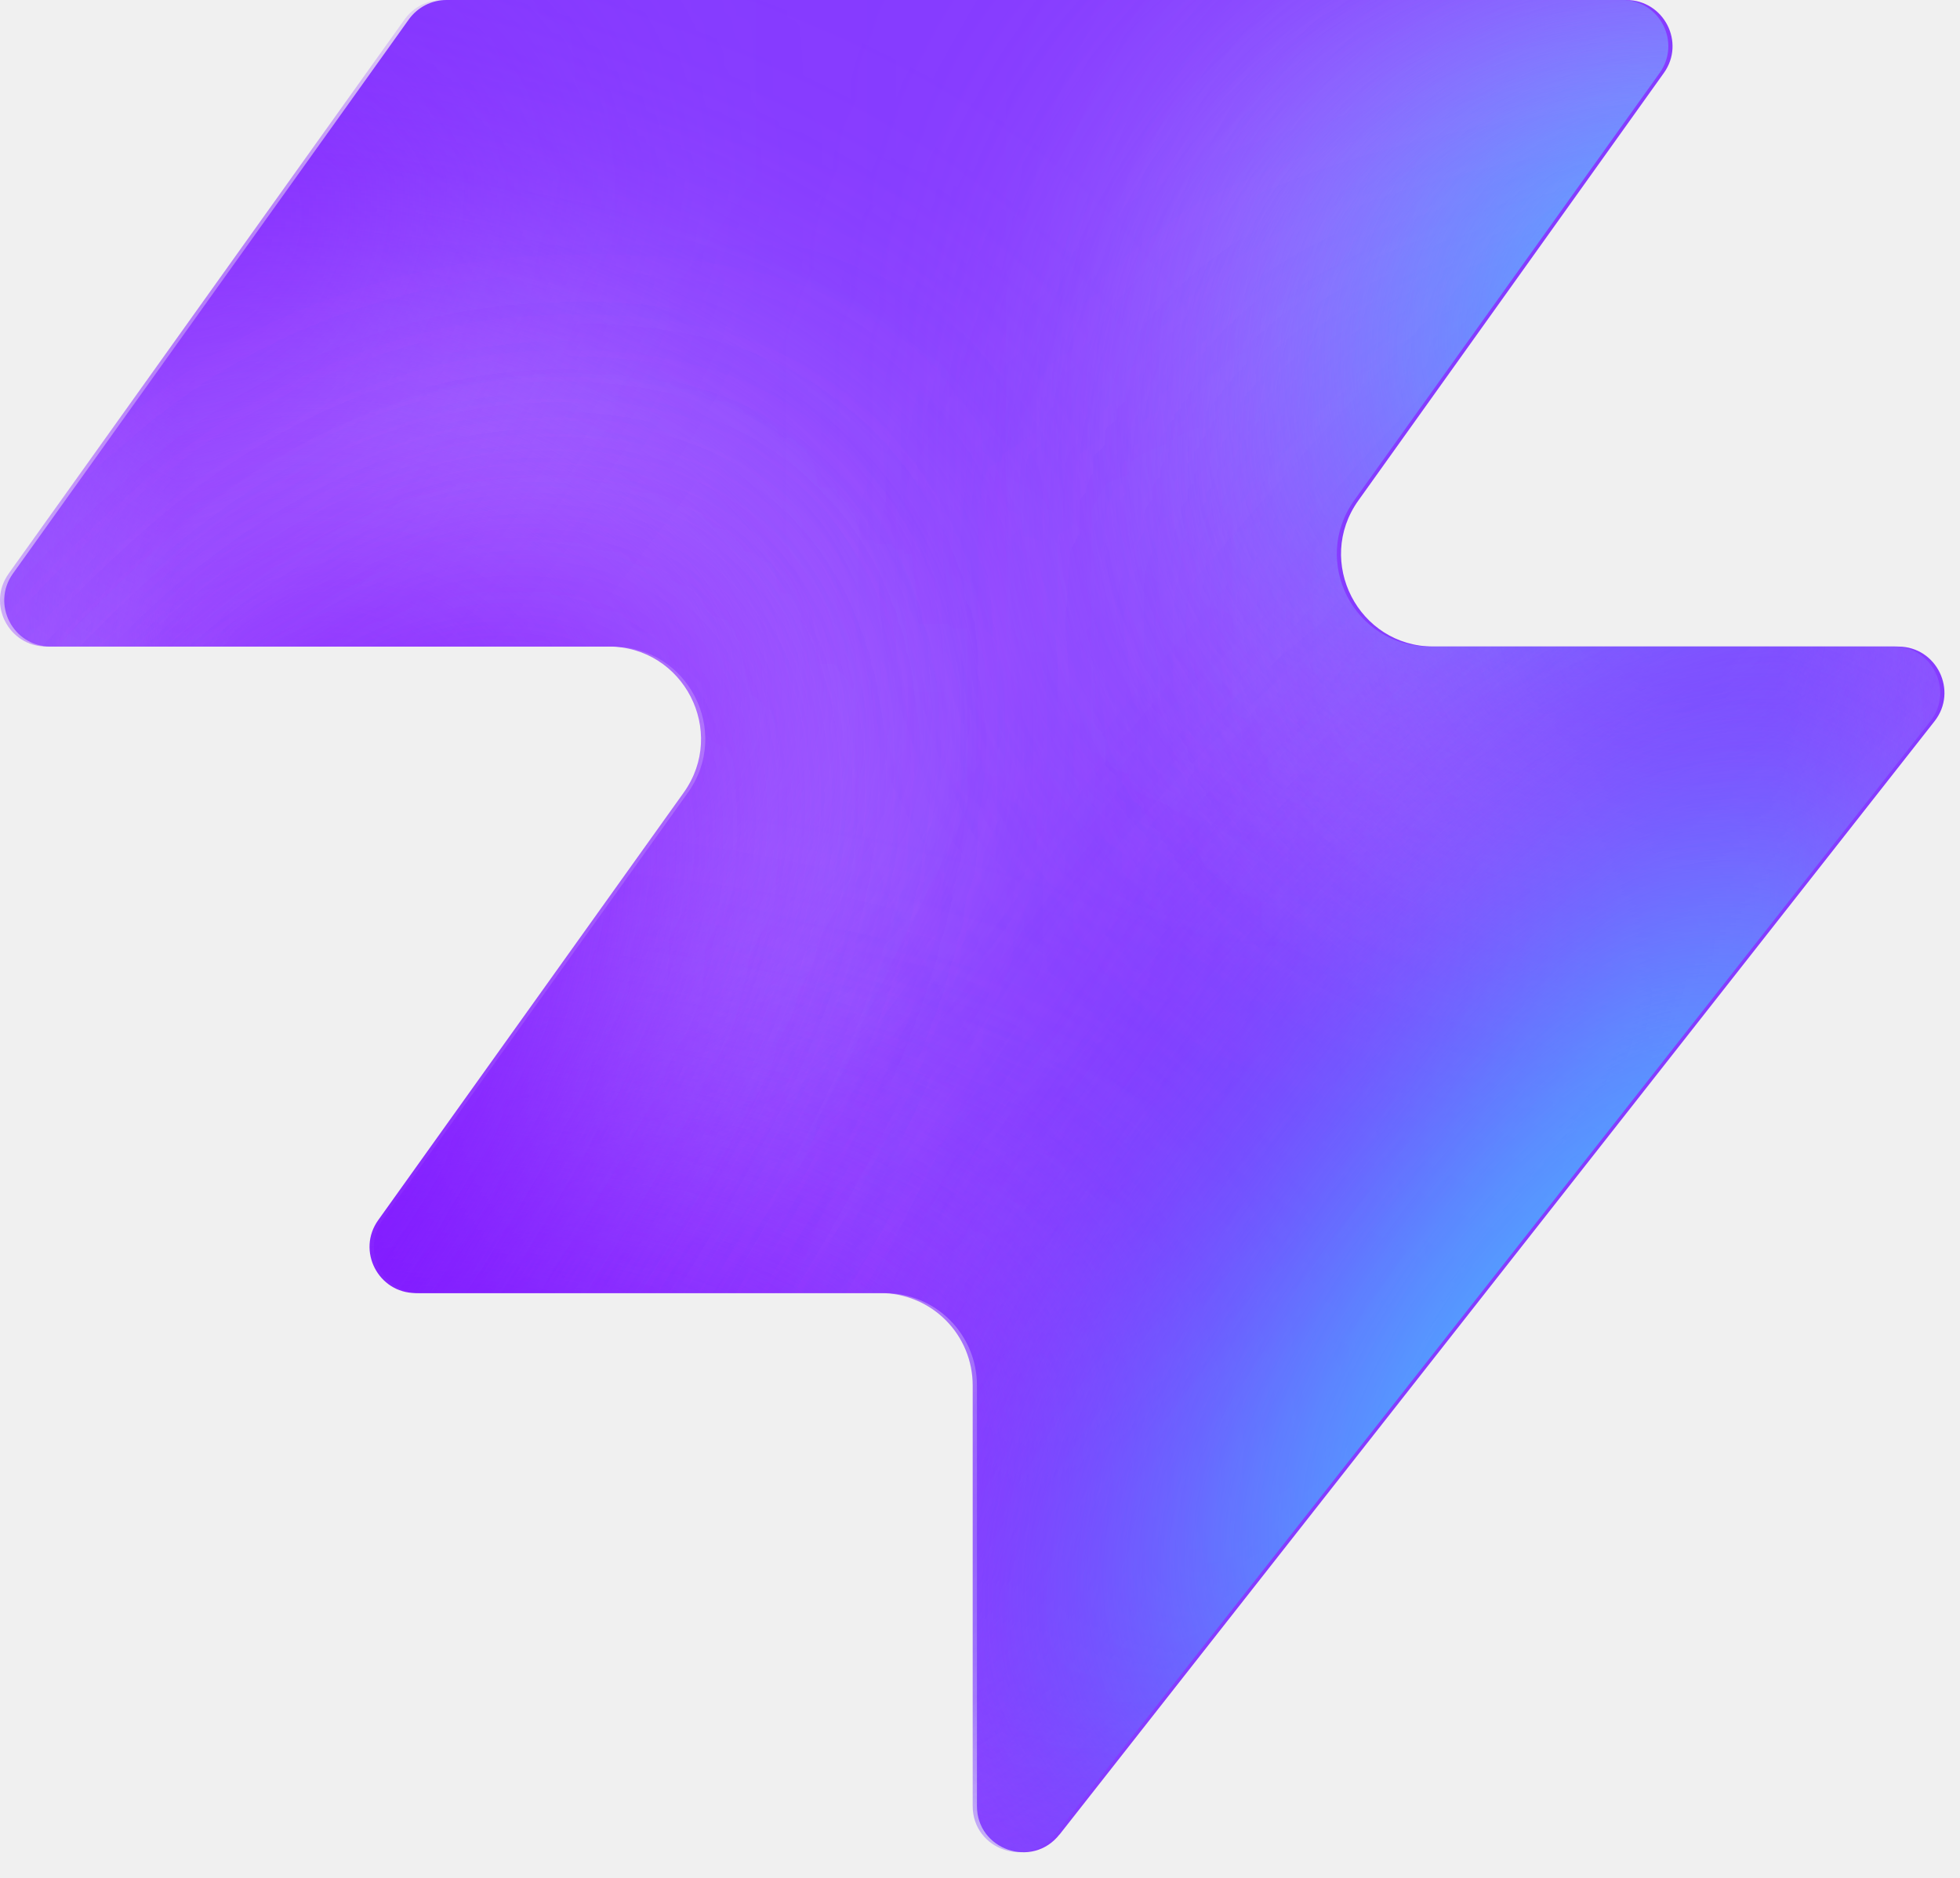
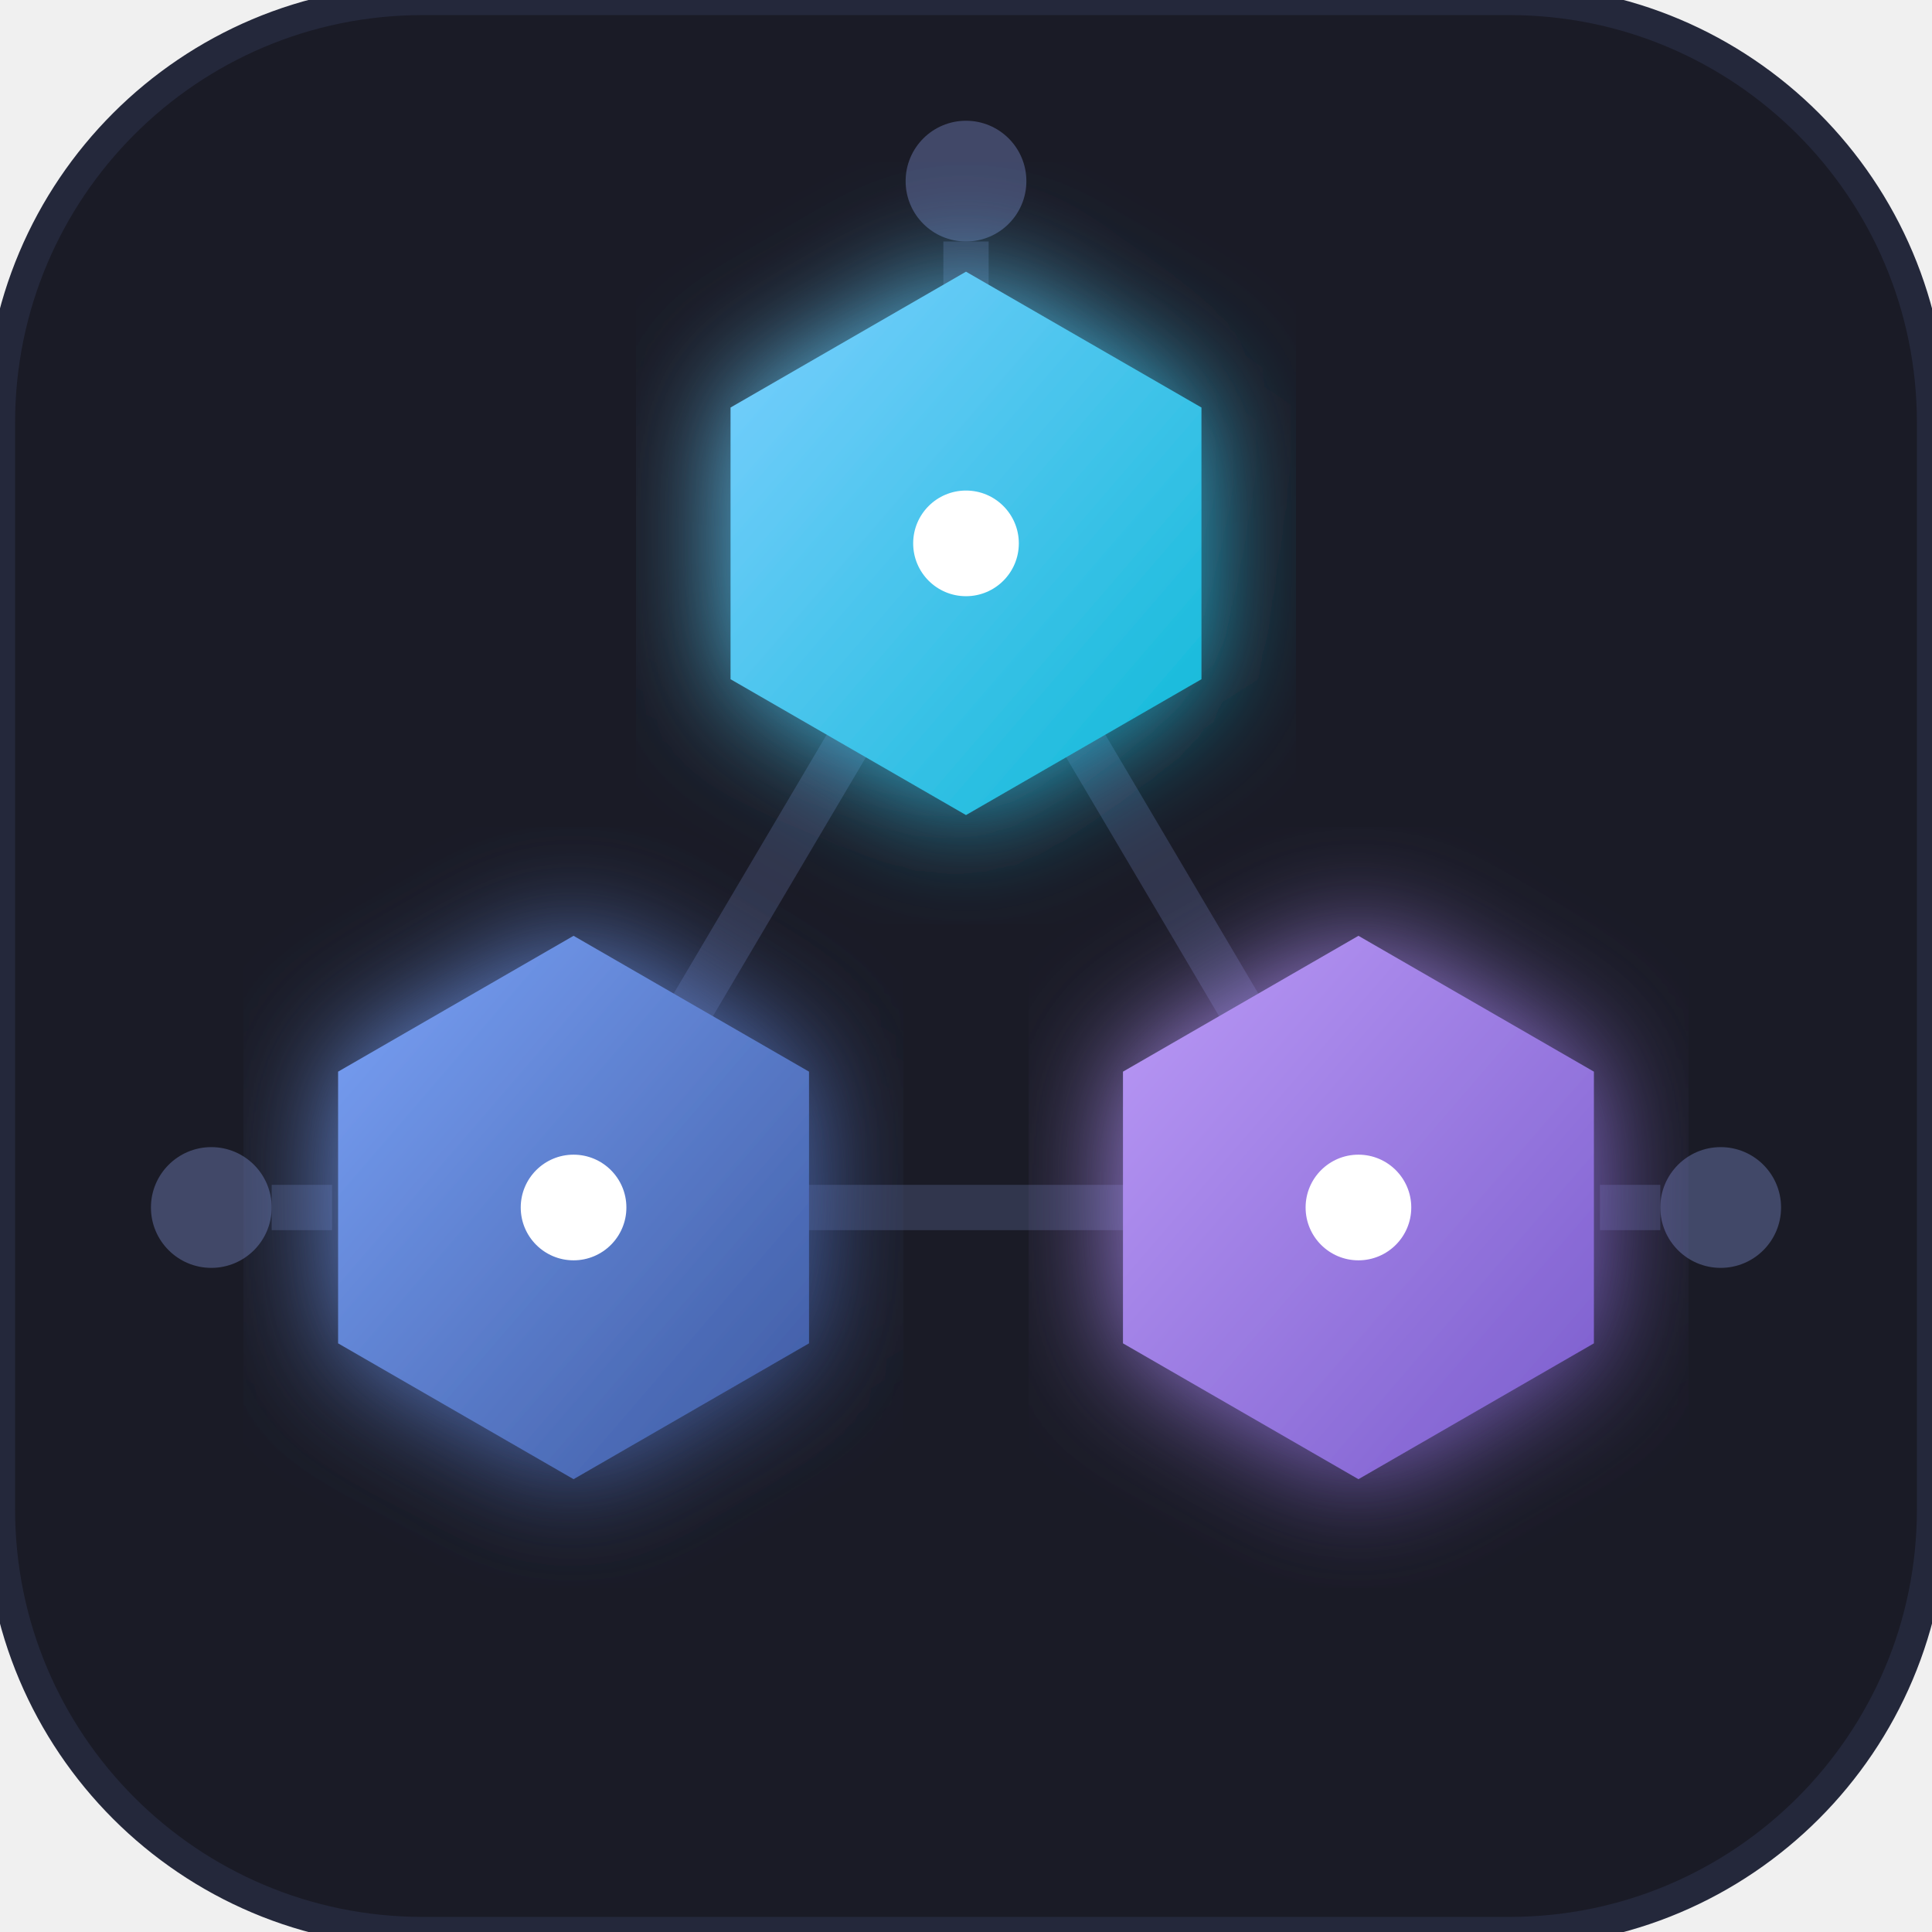
- <svg xmlns="http://www.w3.org/2000/svg" width="48" height="46" fill="none" viewBox="0 0 48 46">
-   <path fill="#863bff" d="M25.946 44.938c-.664.845-2.021.375-2.021-.698V33.937a2.26 2.26 0 0 0-2.262-2.262H10.287c-.92 0-1.456-1.04-.92-1.788l7.48-10.471c1.07-1.497 0-3.578-1.842-3.578H1.237c-.92 0-1.456-1.04-.92-1.788L10.013.474c.214-.297.556-.474.92-.474h28.894c.92 0 1.456 1.04.92 1.788l-7.48 10.471c-1.07 1.498 0 3.579 1.842 3.579h11.377c.943 0 1.473 1.088.89 1.83L25.947 44.94z" style="fill:#863bff;fill:color(display-p3 .525 .23 1);fill-opacity:1" />
-   <mask id="a" width="48" height="46" x="0" y="0" maskUnits="userSpaceOnUse" style="mask-type:alpha">
-     <path fill="#000" d="M25.842 44.938c-.664.844-2.021.375-2.021-.698V33.937a2.26 2.26 0 0 0-2.262-2.262H10.183c-.92 0-1.456-1.04-.92-1.788l7.48-10.471c1.07-1.498 0-3.579-1.842-3.579H1.133c-.92 0-1.456-1.04-.92-1.787L9.91.473c.214-.297.556-.474.92-.474h28.894c.92 0 1.456 1.04.92 1.788l-7.48 10.471c-1.07 1.498 0 3.578 1.842 3.578h11.377c.943 0 1.473 1.088.89 1.832L25.843 44.94z" style="fill:#000;fill-opacity:1" />
-   </mask>
-   <g mask="url(#a)">
-     <g filter="url(#b)">
-       <ellipse cx="5.508" cy="14.704" fill="#ede6ff" rx="5.508" ry="14.704" style="fill:#ede6ff;fill:color(display-p3 .927 .903 1);fill-opacity:1" transform="matrix(.00324 1 1 -.00324 -4.47 31.516)" />
-     </g>
-     <g filter="url(#c)">
-       <ellipse cx="10.399" cy="29.851" fill="#ede6ff" rx="10.399" ry="29.851" style="fill:#ede6ff;fill:color(display-p3 .927 .903 1);fill-opacity:1" transform="matrix(.00324 1 1 -.00324 -39.328 7.883)" />
-     </g>
-     <g filter="url(#d)">
-       <ellipse cx="5.508" cy="30.487" fill="#7e14ff" rx="5.508" ry="30.487" style="fill:#7e14ff;fill:color(display-p3 .492 .077 1);fill-opacity:1" transform="rotate(89.814 -25.913 -14.639)scale(1 -1)" />
-     </g>
-     <g filter="url(#e)">
-       <ellipse cx="5.508" cy="30.599" fill="#7e14ff" rx="5.508" ry="30.599" style="fill:#7e14ff;fill:color(display-p3 .492 .077 1);fill-opacity:1" transform="rotate(89.814 -32.644 -3.334)scale(1 -1)" />
-     </g>
-     <g filter="url(#f)">
-       <ellipse cx="5.508" cy="30.599" fill="#7e14ff" rx="5.508" ry="30.599" style="fill:#7e14ff;fill:color(display-p3 .492 .077 1);fill-opacity:1" transform="matrix(.00324 1 1 -.00324 -34.34 30.47)" />
-     </g>
-     <g filter="url(#g)">
-       <ellipse cx="14.072" cy="22.078" fill="#ede6ff" rx="14.072" ry="22.078" style="fill:#ede6ff;fill:color(display-p3 .927 .903 1);fill-opacity:1" transform="rotate(93.35 24.506 48.493)scale(-1 1)" />
-     </g>
-     <g filter="url(#h)">
-       <ellipse cx="3.47" cy="21.501" fill="#7e14ff" rx="3.47" ry="21.501" style="fill:#7e14ff;fill:color(display-p3 .492 .077 1);fill-opacity:1" transform="rotate(89.009 28.708 47.59)scale(-1 1)" />
-     </g>
-     <g filter="url(#i)">
-       <ellipse cx="3.47" cy="21.501" fill="#7e14ff" rx="3.47" ry="21.501" style="fill:#7e14ff;fill:color(display-p3 .492 .077 1);fill-opacity:1" transform="rotate(89.009 28.708 47.59)scale(-1 1)" />
-     </g>
-     <g filter="url(#j)">
-       <ellipse cx=".387" cy="8.972" fill="#7e14ff" rx="4.407" ry="29.108" style="fill:#7e14ff;fill:color(display-p3 .492 .077 1);fill-opacity:1" transform="rotate(39.51 .387 8.972)" />
-     </g>
-     <g filter="url(#k)">
-       <ellipse cx="47.523" cy="-6.092" fill="#7e14ff" rx="4.407" ry="29.108" style="fill:#7e14ff;fill:color(display-p3 .492 .077 1);fill-opacity:1" transform="rotate(37.892 47.523 -6.092)" />
-     </g>
-     <g filter="url(#l)">
-       <ellipse cx="41.412" cy="6.333" fill="#47bfff" rx="5.971" ry="9.665" style="fill:#47bfff;fill:color(display-p3 .28 .748 1);fill-opacity:1" transform="rotate(37.892 41.412 6.333)" />
-     </g>
-     <g filter="url(#m)">
-       <ellipse cx="-1.879" cy="38.332" fill="#7e14ff" rx="4.407" ry="29.108" style="fill:#7e14ff;fill:color(display-p3 .492 .077 1);fill-opacity:1" transform="rotate(37.892 -1.88 38.332)" />
-     </g>
-     <g filter="url(#n)">
-       <ellipse cx="-1.879" cy="38.332" fill="#7e14ff" rx="4.407" ry="29.108" style="fill:#7e14ff;fill:color(display-p3 .492 .077 1);fill-opacity:1" transform="rotate(37.892 -1.88 38.332)" />
-     </g>
-     <g filter="url(#o)">
-       <ellipse cx="35.651" cy="29.907" fill="#7e14ff" rx="4.407" ry="29.108" style="fill:#7e14ff;fill:color(display-p3 .492 .077 1);fill-opacity:1" transform="rotate(37.892 35.651 29.907)" />
-     </g>
-     <g filter="url(#p)">
-       <ellipse cx="38.418" cy="32.4" fill="#47bfff" rx="5.971" ry="15.297" style="fill:#47bfff;fill:color(display-p3 .28 .748 1);fill-opacity:1" transform="rotate(37.892 38.418 32.4)" />
-     </g>
-   </g>
+ <svg xmlns="http://www.w3.org/2000/svg" viewBox="0 0 128 128" width="128" height="128">
  <defs>
-     <filter id="b" width="60.045" height="41.654" x="-19.77" y="16.149" color-interpolation-filters="sRGB" filterUnits="userSpaceOnUse">
-       <feFlood flood-opacity="0" result="BackgroundImageFix" />
-       <feBlend in="SourceGraphic" in2="BackgroundImageFix" result="shape" />
-       <feGaussianBlur result="effect1_foregroundBlur_2002_17158" stdDeviation="7.659" />
-     </filter>
-     <filter id="c" width="90.34" height="51.437" x="-54.613" y="-7.533" color-interpolation-filters="sRGB" filterUnits="userSpaceOnUse">
-       <feFlood flood-opacity="0" result="BackgroundImageFix" />
-       <feBlend in="SourceGraphic" in2="BackgroundImageFix" result="shape" />
-       <feGaussianBlur result="effect1_foregroundBlur_2002_17158" stdDeviation="7.659" />
-     </filter>
-     <filter id="d" width="79.355" height="29.4" x="-49.64" y="2.03" color-interpolation-filters="sRGB" filterUnits="userSpaceOnUse">
-       <feFlood flood-opacity="0" result="BackgroundImageFix" />
-       <feBlend in="SourceGraphic" in2="BackgroundImageFix" result="shape" />
-       <feGaussianBlur result="effect1_foregroundBlur_2002_17158" stdDeviation="4.596" />
-     </filter>
-     <filter id="e" width="79.579" height="29.4" x="-45.045" y="20.029" color-interpolation-filters="sRGB" filterUnits="userSpaceOnUse">
-       <feFlood flood-opacity="0" result="BackgroundImageFix" />
-       <feBlend in="SourceGraphic" in2="BackgroundImageFix" result="shape" />
-       <feGaussianBlur result="effect1_foregroundBlur_2002_17158" stdDeviation="4.596" />
-     </filter>
-     <filter id="f" width="79.579" height="29.4" x="-43.513" y="21.178" color-interpolation-filters="sRGB" filterUnits="userSpaceOnUse">
-       <feFlood flood-opacity="0" result="BackgroundImageFix" />
-       <feBlend in="SourceGraphic" in2="BackgroundImageFix" result="shape" />
-       <feGaussianBlur result="effect1_foregroundBlur_2002_17158" stdDeviation="4.596" />
-     </filter>
-     <filter id="g" width="74.749" height="58.852" x="15.756" y="-17.901" color-interpolation-filters="sRGB" filterUnits="userSpaceOnUse">
-       <feFlood flood-opacity="0" result="BackgroundImageFix" />
-       <feBlend in="SourceGraphic" in2="BackgroundImageFix" result="shape" />
-       <feGaussianBlur result="effect1_foregroundBlur_2002_17158" stdDeviation="7.659" />
-     </filter>
-     <filter id="h" width="61.377" height="25.362" x="23.548" y="2.284" color-interpolation-filters="sRGB" filterUnits="userSpaceOnUse">
-       <feFlood flood-opacity="0" result="BackgroundImageFix" />
-       <feBlend in="SourceGraphic" in2="BackgroundImageFix" result="shape" />
-       <feGaussianBlur result="effect1_foregroundBlur_2002_17158" stdDeviation="4.596" />
-     </filter>
-     <filter id="i" width="61.377" height="25.362" x="23.548" y="2.284" color-interpolation-filters="sRGB" filterUnits="userSpaceOnUse">
-       <feFlood flood-opacity="0" result="BackgroundImageFix" />
-       <feBlend in="SourceGraphic" in2="BackgroundImageFix" result="shape" />
-       <feGaussianBlur result="effect1_foregroundBlur_2002_17158" stdDeviation="4.596" />
-     </filter>
-     <filter id="j" width="56.045" height="63.649" x="-27.636" y="-22.853" color-interpolation-filters="sRGB" filterUnits="userSpaceOnUse">
-       <feFlood flood-opacity="0" result="BackgroundImageFix" />
-       <feBlend in="SourceGraphic" in2="BackgroundImageFix" result="shape" />
-       <feGaussianBlur result="effect1_foregroundBlur_2002_17158" stdDeviation="4.596" />
-     </filter>
-     <filter id="k" width="54.814" height="64.646" x="20.116" y="-38.415" color-interpolation-filters="sRGB" filterUnits="userSpaceOnUse">
-       <feFlood flood-opacity="0" result="BackgroundImageFix" />
-       <feBlend in="SourceGraphic" in2="BackgroundImageFix" result="shape" />
-       <feGaussianBlur result="effect1_foregroundBlur_2002_17158" stdDeviation="4.596" />
-     </filter>
-     <filter id="l" width="33.541" height="35.313" x="24.641" y="-11.323" color-interpolation-filters="sRGB" filterUnits="userSpaceOnUse">
-       <feFlood flood-opacity="0" result="BackgroundImageFix" />
-       <feBlend in="SourceGraphic" in2="BackgroundImageFix" result="shape" />
-       <feGaussianBlur result="effect1_foregroundBlur_2002_17158" stdDeviation="4.596" />
-     </filter>
-     <filter id="m" width="54.814" height="64.646" x="-29.286" y="6.009" color-interpolation-filters="sRGB" filterUnits="userSpaceOnUse">
-       <feFlood flood-opacity="0" result="BackgroundImageFix" />
-       <feBlend in="SourceGraphic" in2="BackgroundImageFix" result="shape" />
-       <feGaussianBlur result="effect1_foregroundBlur_2002_17158" stdDeviation="4.596" />
-     </filter>
-     <filter id="n" width="54.814" height="64.646" x="-29.286" y="6.009" color-interpolation-filters="sRGB" filterUnits="userSpaceOnUse">
-       <feFlood flood-opacity="0" result="BackgroundImageFix" />
-       <feBlend in="SourceGraphic" in2="BackgroundImageFix" result="shape" />
-       <feGaussianBlur result="effect1_foregroundBlur_2002_17158" stdDeviation="4.596" />
-     </filter>
-     <filter id="o" width="54.814" height="64.646" x="8.244" y="-2.416" color-interpolation-filters="sRGB" filterUnits="userSpaceOnUse">
-       <feFlood flood-opacity="0" result="BackgroundImageFix" />
-       <feBlend in="SourceGraphic" in2="BackgroundImageFix" result="shape" />
-       <feGaussianBlur result="effect1_foregroundBlur_2002_17158" stdDeviation="4.596" />
-     </filter>
-     <filter id="p" width="39.409" height="43.623" x="18.713" y="10.588" color-interpolation-filters="sRGB" filterUnits="userSpaceOnUse">
-       <feFlood flood-opacity="0" result="BackgroundImageFix" />
-       <feBlend in="SourceGraphic" in2="BackgroundImageFix" result="shape" />
-       <feGaussianBlur result="effect1_foregroundBlur_2002_17158" stdDeviation="4.596" />
+     <linearGradient id="blue-grad" x1="0%" y1="0%" x2="100%" y2="100%">
+       <stop offset="0%" stop-color="#7aa2f7" />
+       <stop offset="100%" stop-color="#3d59a1" />
+     </linearGradient>
+     <linearGradient id="purple-grad" x1="0%" y1="0%" x2="100%" y2="100%">
+       <stop offset="0%" stop-color="#bb9af7" />
+       <stop offset="100%" stop-color="#7a5ccc" />
+     </linearGradient>
+     <linearGradient id="teal-grad" x1="0%" y1="0%" x2="100%" y2="100%">
+       <stop offset="0%" stop-color="#7dcfff" />
+       <stop offset="100%" stop-color="#0db9d7" />
+     </linearGradient>
+     <filter id="glow" x="-20%" y="-20%" width="140%" height="140%">
+       <feGaussianBlur stdDeviation="4" result="blur" />
+       <feComposite in="SourceGraphic" in2="blur" operator="over" />
    </filter>
  </defs>
+   <rect width="128" height="128" rx="28" fill="#1a1b26" stroke="#24283b" stroke-width="2" />
+   <g stroke="#414868" stroke-width="3" opacity="0.6">
+     <line x1="64" y1="36" x2="38" y2="80" />
+     <line x1="64" y1="36" x2="90" y2="80" />
+     <line x1="38" y1="80" x2="90" y2="80" />
+     <line x1="64" y1="36" x2="64" y2="12" stroke-dasharray="4,4" />
+     <line x1="38" y1="80" x2="14" y2="80" stroke-dasharray="4,4" />
+     <line x1="90" y1="80" x2="114" y2="80" stroke-dasharray="4,4" />
+   </g>
+   <g fill="#414868">
+     <circle cx="64" cy="12" r="4" />
+     <circle cx="14" cy="80" r="4" />
+     <circle cx="114" cy="80" r="4" />
+   </g>
+   <polygon points="64,18 79.6,27 79.6,45 64,54 48.4,45 48.4,27" fill="url(#teal-grad)" filter="url(#glow)" />
+   <polygon points="38,62 53.6,71 53.6,89 38,98 22.4,89 22.4,71" fill="url(#blue-grad)" filter="url(#glow)" />
+   <polygon points="90,62 105.6,71 105.6,89 90,98 74.4,89 74.4,71" fill="url(#purple-grad)" filter="url(#glow)" />
+   <circle cx="64" cy="36" r="3.5" fill="#ffffff" />
+   <circle cx="38" cy="80" r="3.5" fill="#ffffff" />
+   <circle cx="90" cy="80" r="3.5" fill="#ffffff" />
</svg>
